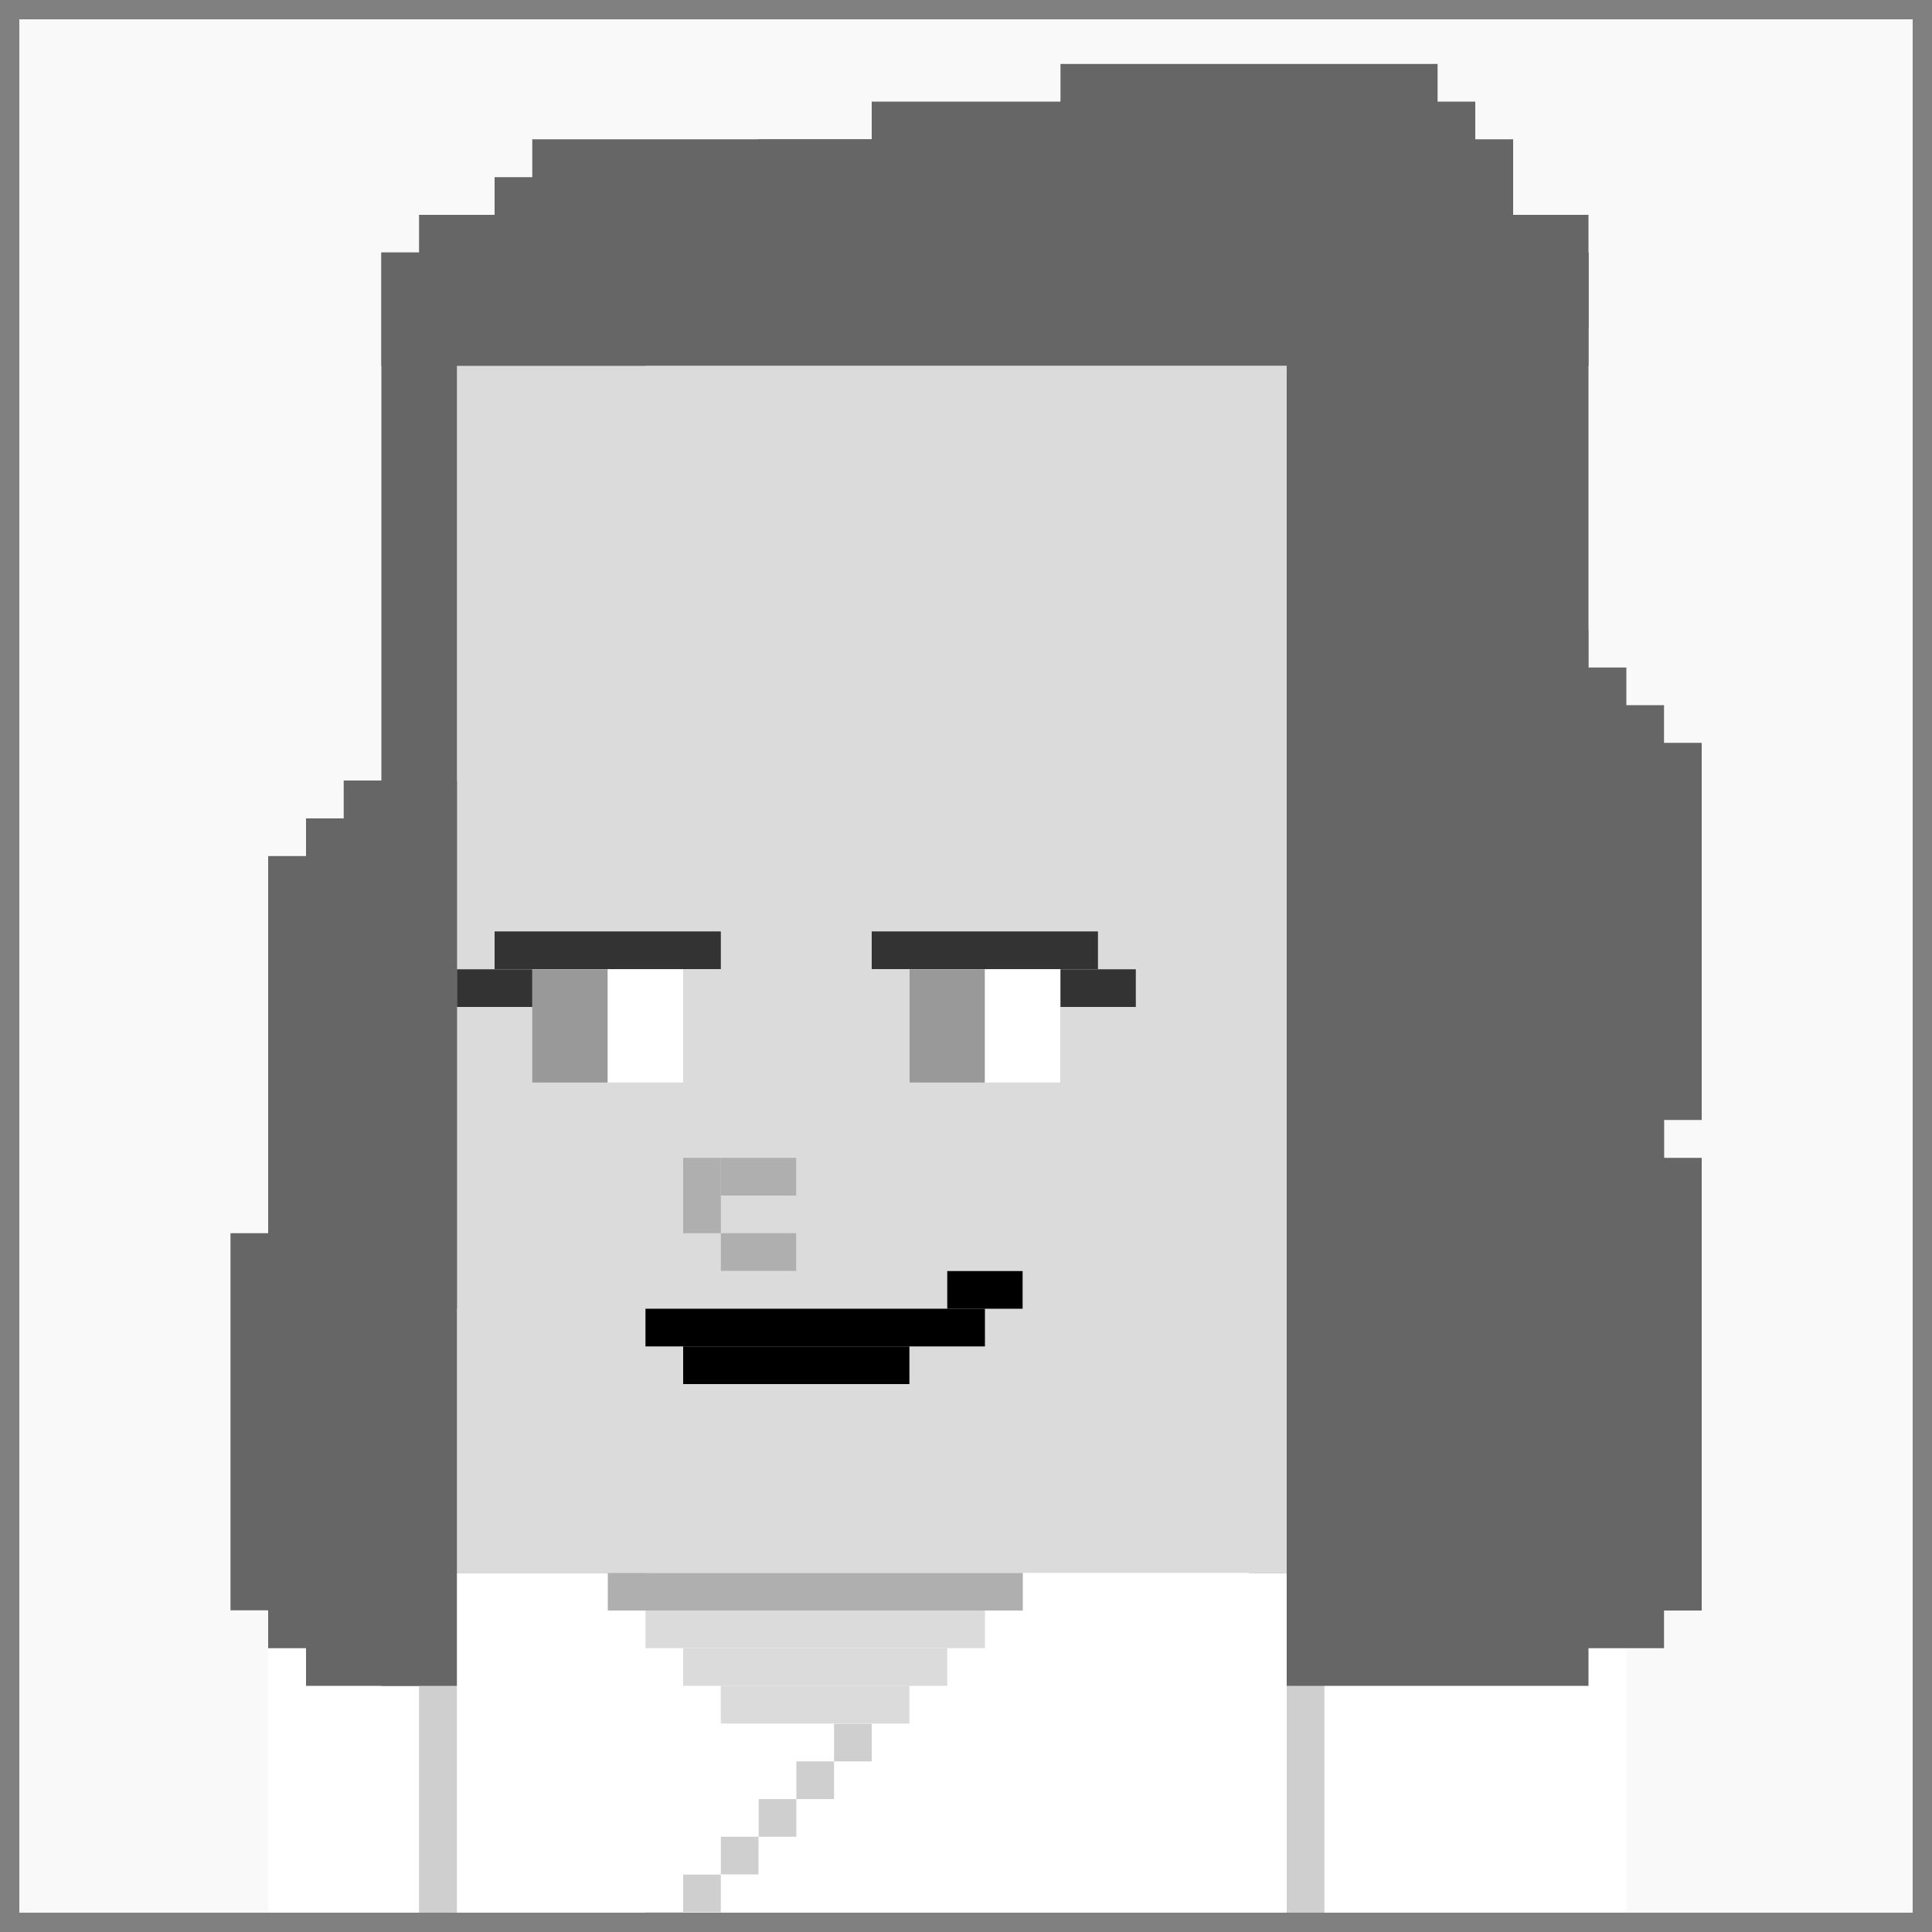
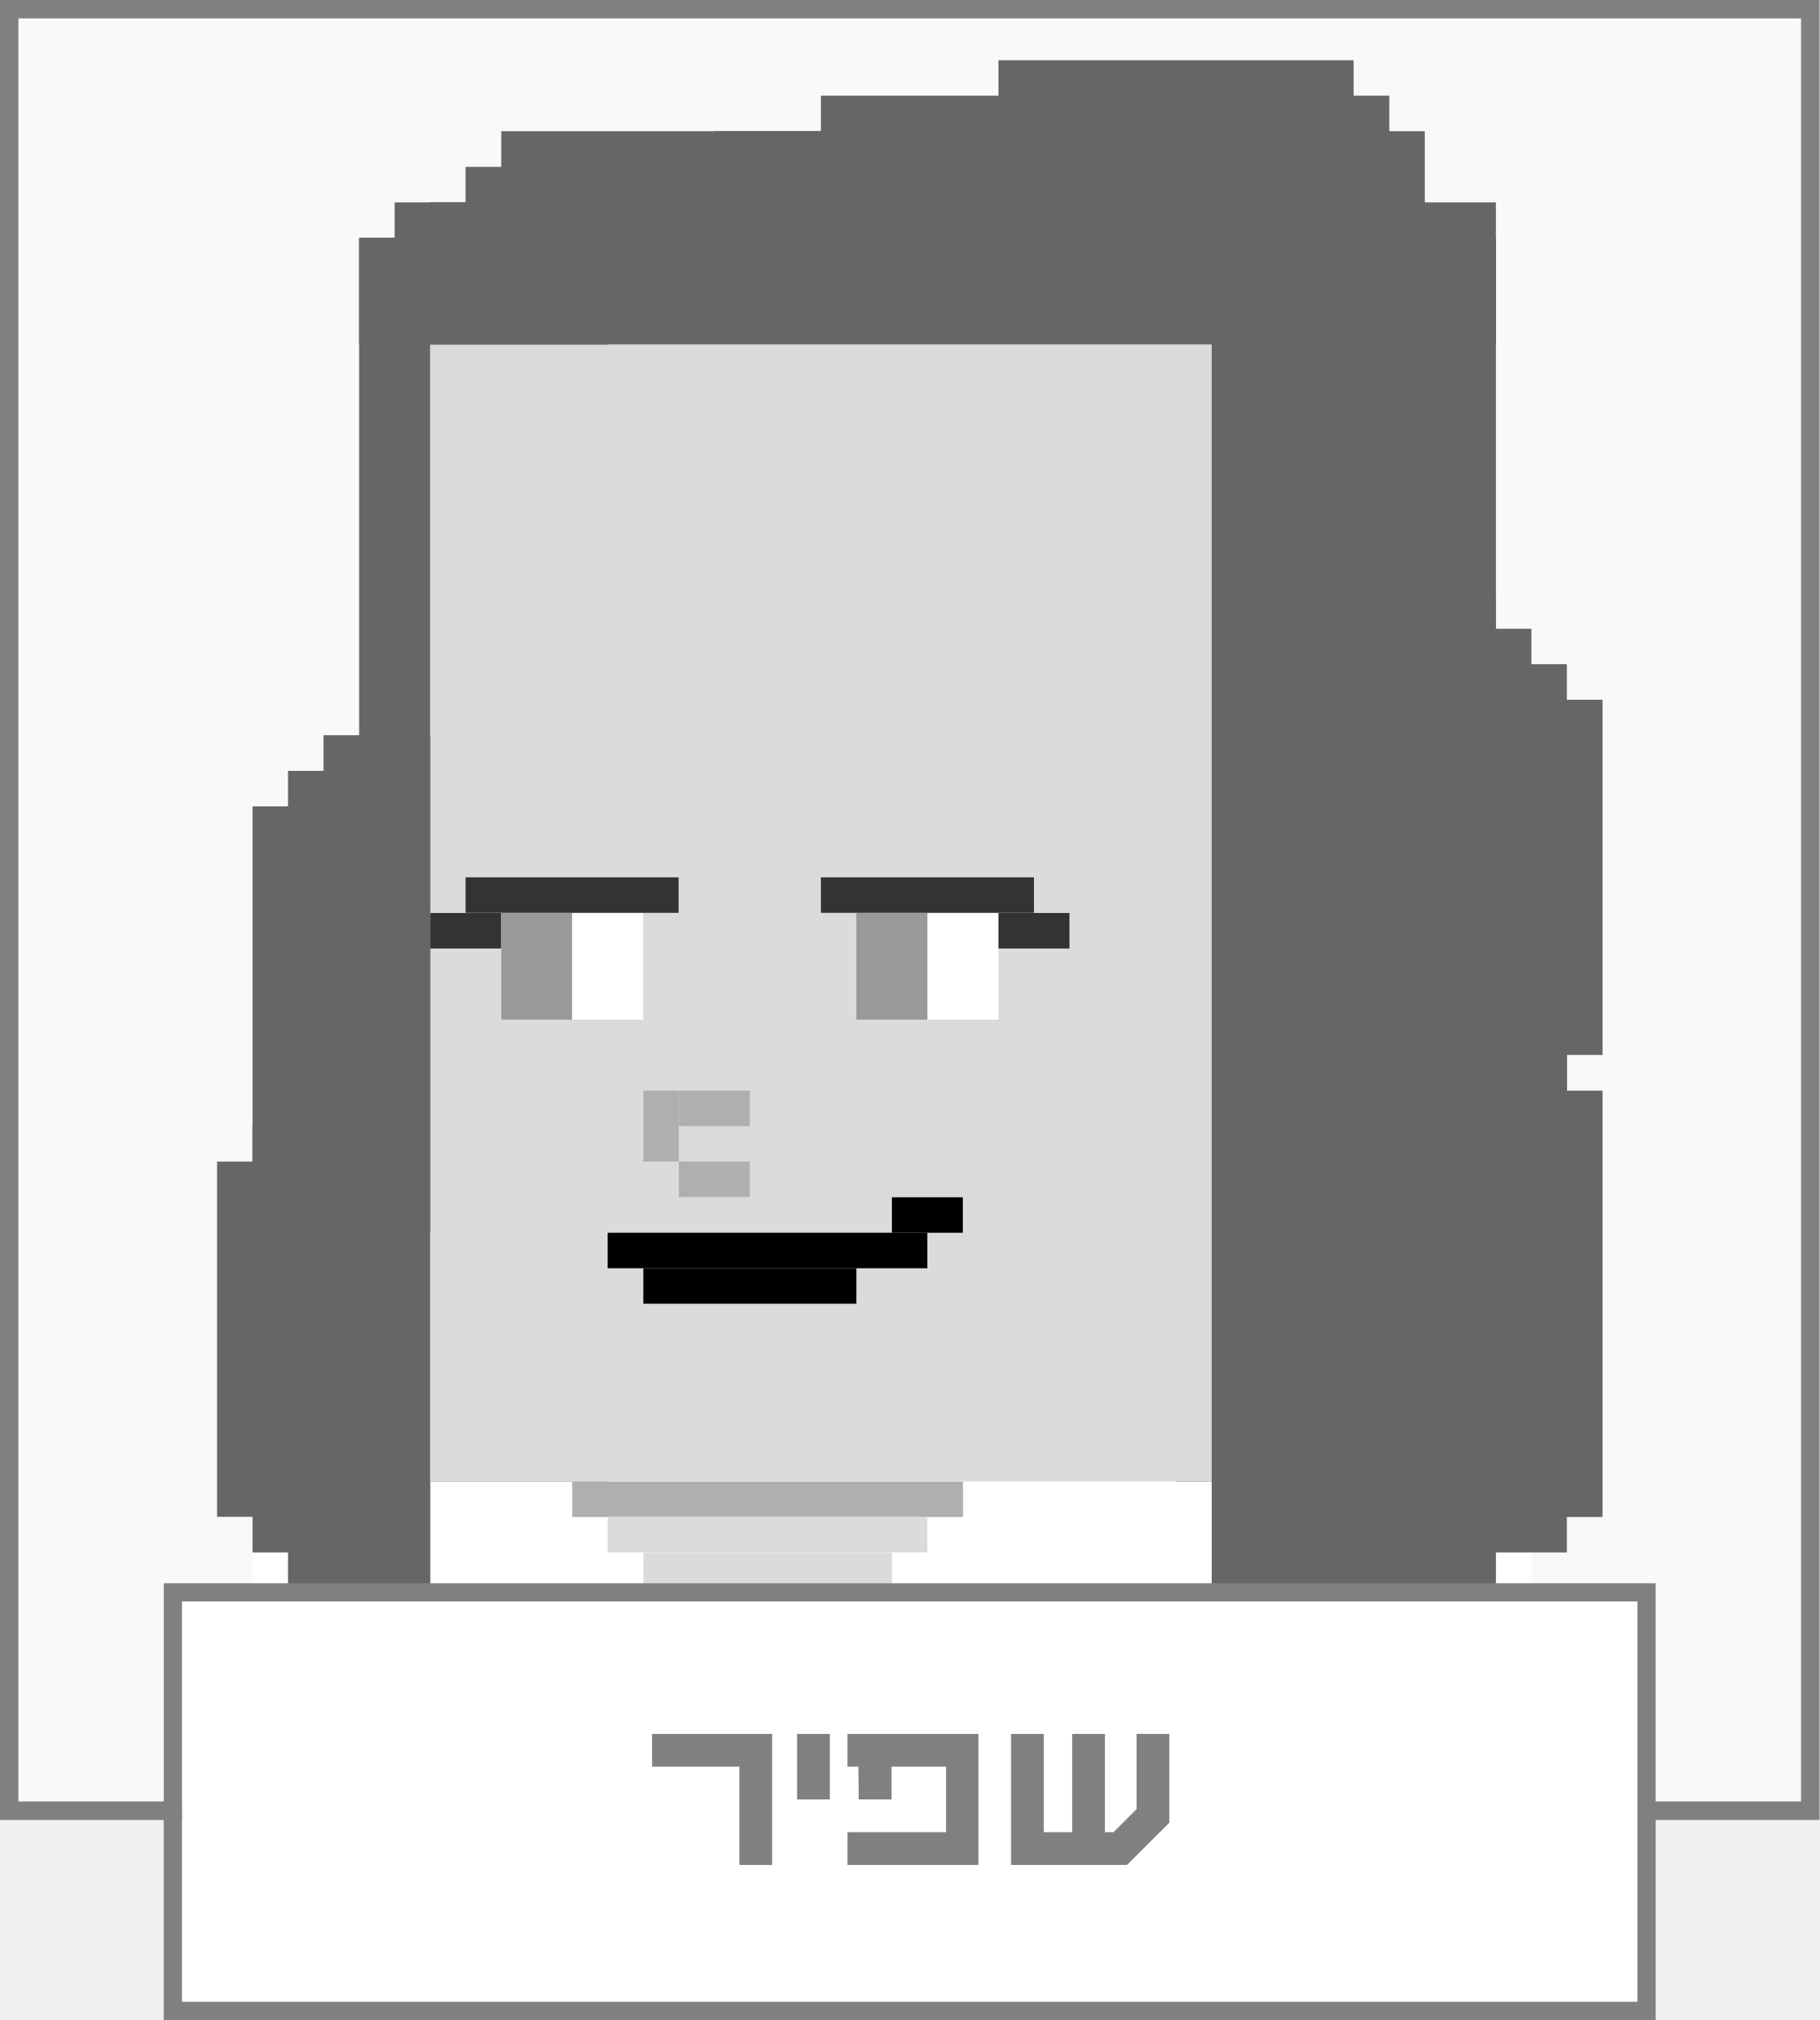
- <svg xmlns="http://www.w3.org/2000/svg" viewBox="0 0 100 100">
+ <svg xmlns="http://www.w3.org/2000/svg" viewBox="0 0 100 111">
  <defs>
    <style>.cls-1{fill:#f9f9f9;}.cls-2{fill:gray;}.cls-3{fill:#464646;}.cls-4{fill:#363636;}.cls-5{fill:#949494;}.cls-6{fill:#fff;}.cls-7{fill:#cfcfcf;}.cls-8{fill:#666;}.cls-9{fill:#afafaf;}.cls-10{fill:#dbdbdb;}.cls-11{fill:#999;}.cls-12{fill:#333;}</style>
  </defs>
  <g id="Layer_2" data-name="Layer 2">
    <g id="Layer_5" data-name="Layer 5">
      <g id="sqr-bw-shaked">
        <rect class="cls-1" width="100" height="100" />
        <path class="cls-2" d="M99,1V99H1V1H99m1-1H0V100H100V0Z" />
        <rect class="cls-3" x="64.65" y="69.69" width="17.57" height="30.31" />
        <rect class="cls-4" x="70.51" y="69.69" width="7.81" height="30.31" />
-         <rect class="cls-5" x="80.27" y="32.59" width="1.95" height="7.81" />
+         <rect class="cls-5" x="80.26" y="32.59" width="1.95" height="7.81" />
        <rect class="cls-5" x="84.17" y="56.02" width="1.95" height="13.67" />
        <rect class="cls-6" x="13.88" y="71.64" width="15.62" height="28.36" />
        <rect class="cls-7" x="21.69" y="81.41" width="15.62" height="18.59" />
        <rect class="cls-8" x="19.74" y="13.07" width="13.67" height="74.19" />
        <rect class="cls-6" x="23.65" y="81.41" width="50.76" height="18.59" />
-         <rect class="cls-9" x="31.46" y="81.41" width="21.48" height="1.95" />
-         <rect class="cls-10" x="33.41" y="83.36" width="17.57" height="1.95" />
+         <rect class="cls-9" x="31.45" y="81.41" width="21.48" height="1.95" />
+         <rect class="cls-10" x="33.4" y="83.36" width="17.57" height="1.95" />
        <rect class="cls-10" x="35.36" y="85.31" width="13.67" height="1.95" />
        <rect class="cls-10" x="37.31" y="87.26" width="9.76" height="1.95" />
        <rect class="cls-7" x="66.6" y="71.64" width="15.62" height="28.36" />
        <rect class="cls-7" x="68.55" y="87.26" width="11.72" height="12.74" />
        <rect class="cls-6" x="68.55" y="71.64" width="15.62" height="28.36" />
-         <rect class="cls-10" x="23.65" y="18.93" width="50.76" height="62.48" />
-         <rect x="33.41" y="67.74" width="17.57" height="1.95" />
-         <rect x="49.03" y="65.79" width="3.9" height="1.95" />
+         <rect class="cls-10" x="23.64" y="18.93" width="50.76" height="62.48" />
+         <rect x="33.4" y="67.74" width="17.57" height="1.95" />
+         <rect x="49.02" y="65.79" width="3.9" height="1.95" />
        <rect x="35.36" y="69.69" width="11.71" height="1.95" />
        <rect class="cls-9" x="37.31" y="59.93" width="3.9" height="1.95" />
        <rect class="cls-9" x="37.31" y="63.83" width="3.9" height="1.95" />
        <rect class="cls-9" x="35.36" y="59.93" width="1.95" height="3.9" />
-         <rect class="cls-11" x="47.08" y="50.17" width="3.9" height="5.86" />
+         <rect class="cls-11" x="47.07" y="50.17" width="3.9" height="5.86" />
        <rect class="cls-6" x="50.98" y="50.17" width="3.9" height="5.86" />
        <rect class="cls-12" x="45.12" y="48.21" width="11.71" height="1.95" />
-         <rect class="cls-12" x="54.89" y="50.17" width="3.9" height="1.95" />
+         <rect class="cls-12" x="54.88" y="50.17" width="3.9" height="1.95" />
        <rect class="cls-11" x="27.55" y="50.17" width="3.9" height="5.86" />
-         <rect class="cls-6" x="31.46" y="50.17" width="3.9" height="5.86" />
-         <rect class="cls-12" x="25.6" y="48.21" width="11.71" height="1.95" />
-         <rect class="cls-12" x="23.65" y="50.17" width="3.9" height="1.95" />
-         <rect class="cls-10" x="72.46" y="46.26" width="9.76" height="17.57" />
+         <rect class="cls-6" x="31.45" y="50.17" width="3.9" height="5.86" />
+         <rect class="cls-12" x="25.59" y="48.21" width="11.71" height="1.95" />
+         <rect class="cls-12" x="23.64" y="50.17" width="3.9" height="1.95" />
+         <rect class="cls-10" x="72.45" y="46.26" width="9.76" height="17.57" />
        <rect class="cls-8" x="19.74" y="13.07" width="62.48" height="5.86" />
        <rect class="cls-8" x="21.69" y="11.12" width="60.53" height="5.86" />
        <rect class="cls-8" x="82.22" y="59.93" width="5.86" height="23.43" />
-         <rect class="cls-8" x="80.27" y="57.98" width="5.86" height="27.33" />
+         <rect class="cls-8" x="80.26" y="57.98" width="5.86" height="27.33" />
        <rect class="cls-8" x="82.22" y="38.45" width="5.86" height="19.52" />
-         <rect class="cls-8" x="80.27" y="36.5" width="5.86" height="23.43" />
-         <rect class="cls-8" x="78.32" y="34.55" width="5.86" height="27.33" />
-         <rect class="cls-8" x="54.89" y="3.31" width="19.52" height="5.86" />
+         <rect class="cls-8" x="80.26" y="36.5" width="5.86" height="23.43" />
+         <rect class="cls-8" x="78.31" y="34.55" width="5.86" height="27.33" />
+         <rect class="cls-8" x="54.88" y="3.31" width="19.52" height="5.86" />
        <rect class="cls-8" x="45.12" y="5.26" width="31.24" height="5.86" />
-         <rect class="cls-8" x="39.27" y="7.21" width="39.05" height="5.86" />
+         <rect class="cls-8" x="39.26" y="7.21" width="39.05" height="5.86" />
        <rect class="cls-8" x="27.55" y="7.21" width="19.52" height="5.86" />
-         <rect class="cls-8" x="25.6" y="9.17" width="23.43" height="5.86" />
-         <rect class="cls-8" x="23.65" y="11.12" width="27.33" height="5.86" />
+         <rect class="cls-8" x="25.59" y="9.17" width="23.43" height="5.86" />
+         <rect class="cls-8" x="23.64" y="11.12" width="27.33" height="5.86" />
        <rect class="cls-8" x="13.88" y="44.31" width="5.86" height="19.52" />
-         <rect class="cls-8" x="15.84" y="42.36" width="5.86" height="23.43" />
-         <rect class="cls-8" x="17.79" y="40.4" width="5.86" height="27.33" />
+         <rect class="cls-8" x="15.83" y="42.36" width="5.86" height="23.43" />
+         <rect class="cls-8" x="17.78" y="40.4" width="5.86" height="27.33" />
        <rect class="cls-8" x="13.88" y="61.88" width="5.86" height="23.43" />
-         <rect class="cls-8" x="15.84" y="59.93" width="5.86" height="27.33" />
+         <rect class="cls-8" x="15.83" y="59.93" width="5.86" height="27.33" />
        <rect class="cls-8" x="66.6" y="13.07" width="15.62" height="74.19" />
        <rect class="cls-7" x="43.17" y="89.22" width="1.95" height="1.95" />
-         <rect class="cls-7" x="41.22" y="91.17" width="1.95" height="1.95" />
-         <rect class="cls-7" x="39.27" y="93.12" width="1.95" height="1.95" />
+         <rect class="cls-7" x="41.21" y="91.17" width="1.95" height="1.95" />
+         <rect class="cls-7" x="39.26" y="93.12" width="1.95" height="1.95" />
        <rect class="cls-7" x="37.31" y="95.07" width="1.95" height="1.95" />
        <rect class="cls-7" x="35.36" y="97.03" width="1.95" height="1.95" />
        <rect class="cls-7" x="33.41" y="98.98" width="1.95" height="1.02" />
        <rect class="cls-8" x="11.93" y="63.83" width="5.86" height="19.52" />
        <path class="cls-2" d="M99,1V99H1V1H99m1-1H0V100H100V0Z" />
+         <rect class="cls-6" x="10" y="88" width="80" height="22" />
+         <path class="cls-2" d="M91,111H9V87H91Zm-81-1H90V88H10Z" />
+         <path class="cls-2" d="M42.44,95.28v7.2h-1.8v-5.4h-4.8v-1.8Z" />
+         <path class="cls-2" d="M45.61,98.88h-1.8v-3.6h1.8Z" />
+         <path class="cls-2" d="M47.18,97.08h-.6v-1.8h7.2v7.2h-7.2v-1.8H52v-3.6H49v1.8h-1.8Z" />
+         <path class="cls-2" d="M60.73,100.68h.47l1.27-1.27V95.28h1.8v4.88l-2.33,2.32H55.57v-7.2h1.8v5.4h1.56v-5.4h1.8Z" />
      </g>
    </g>
  </g>
</svg>
